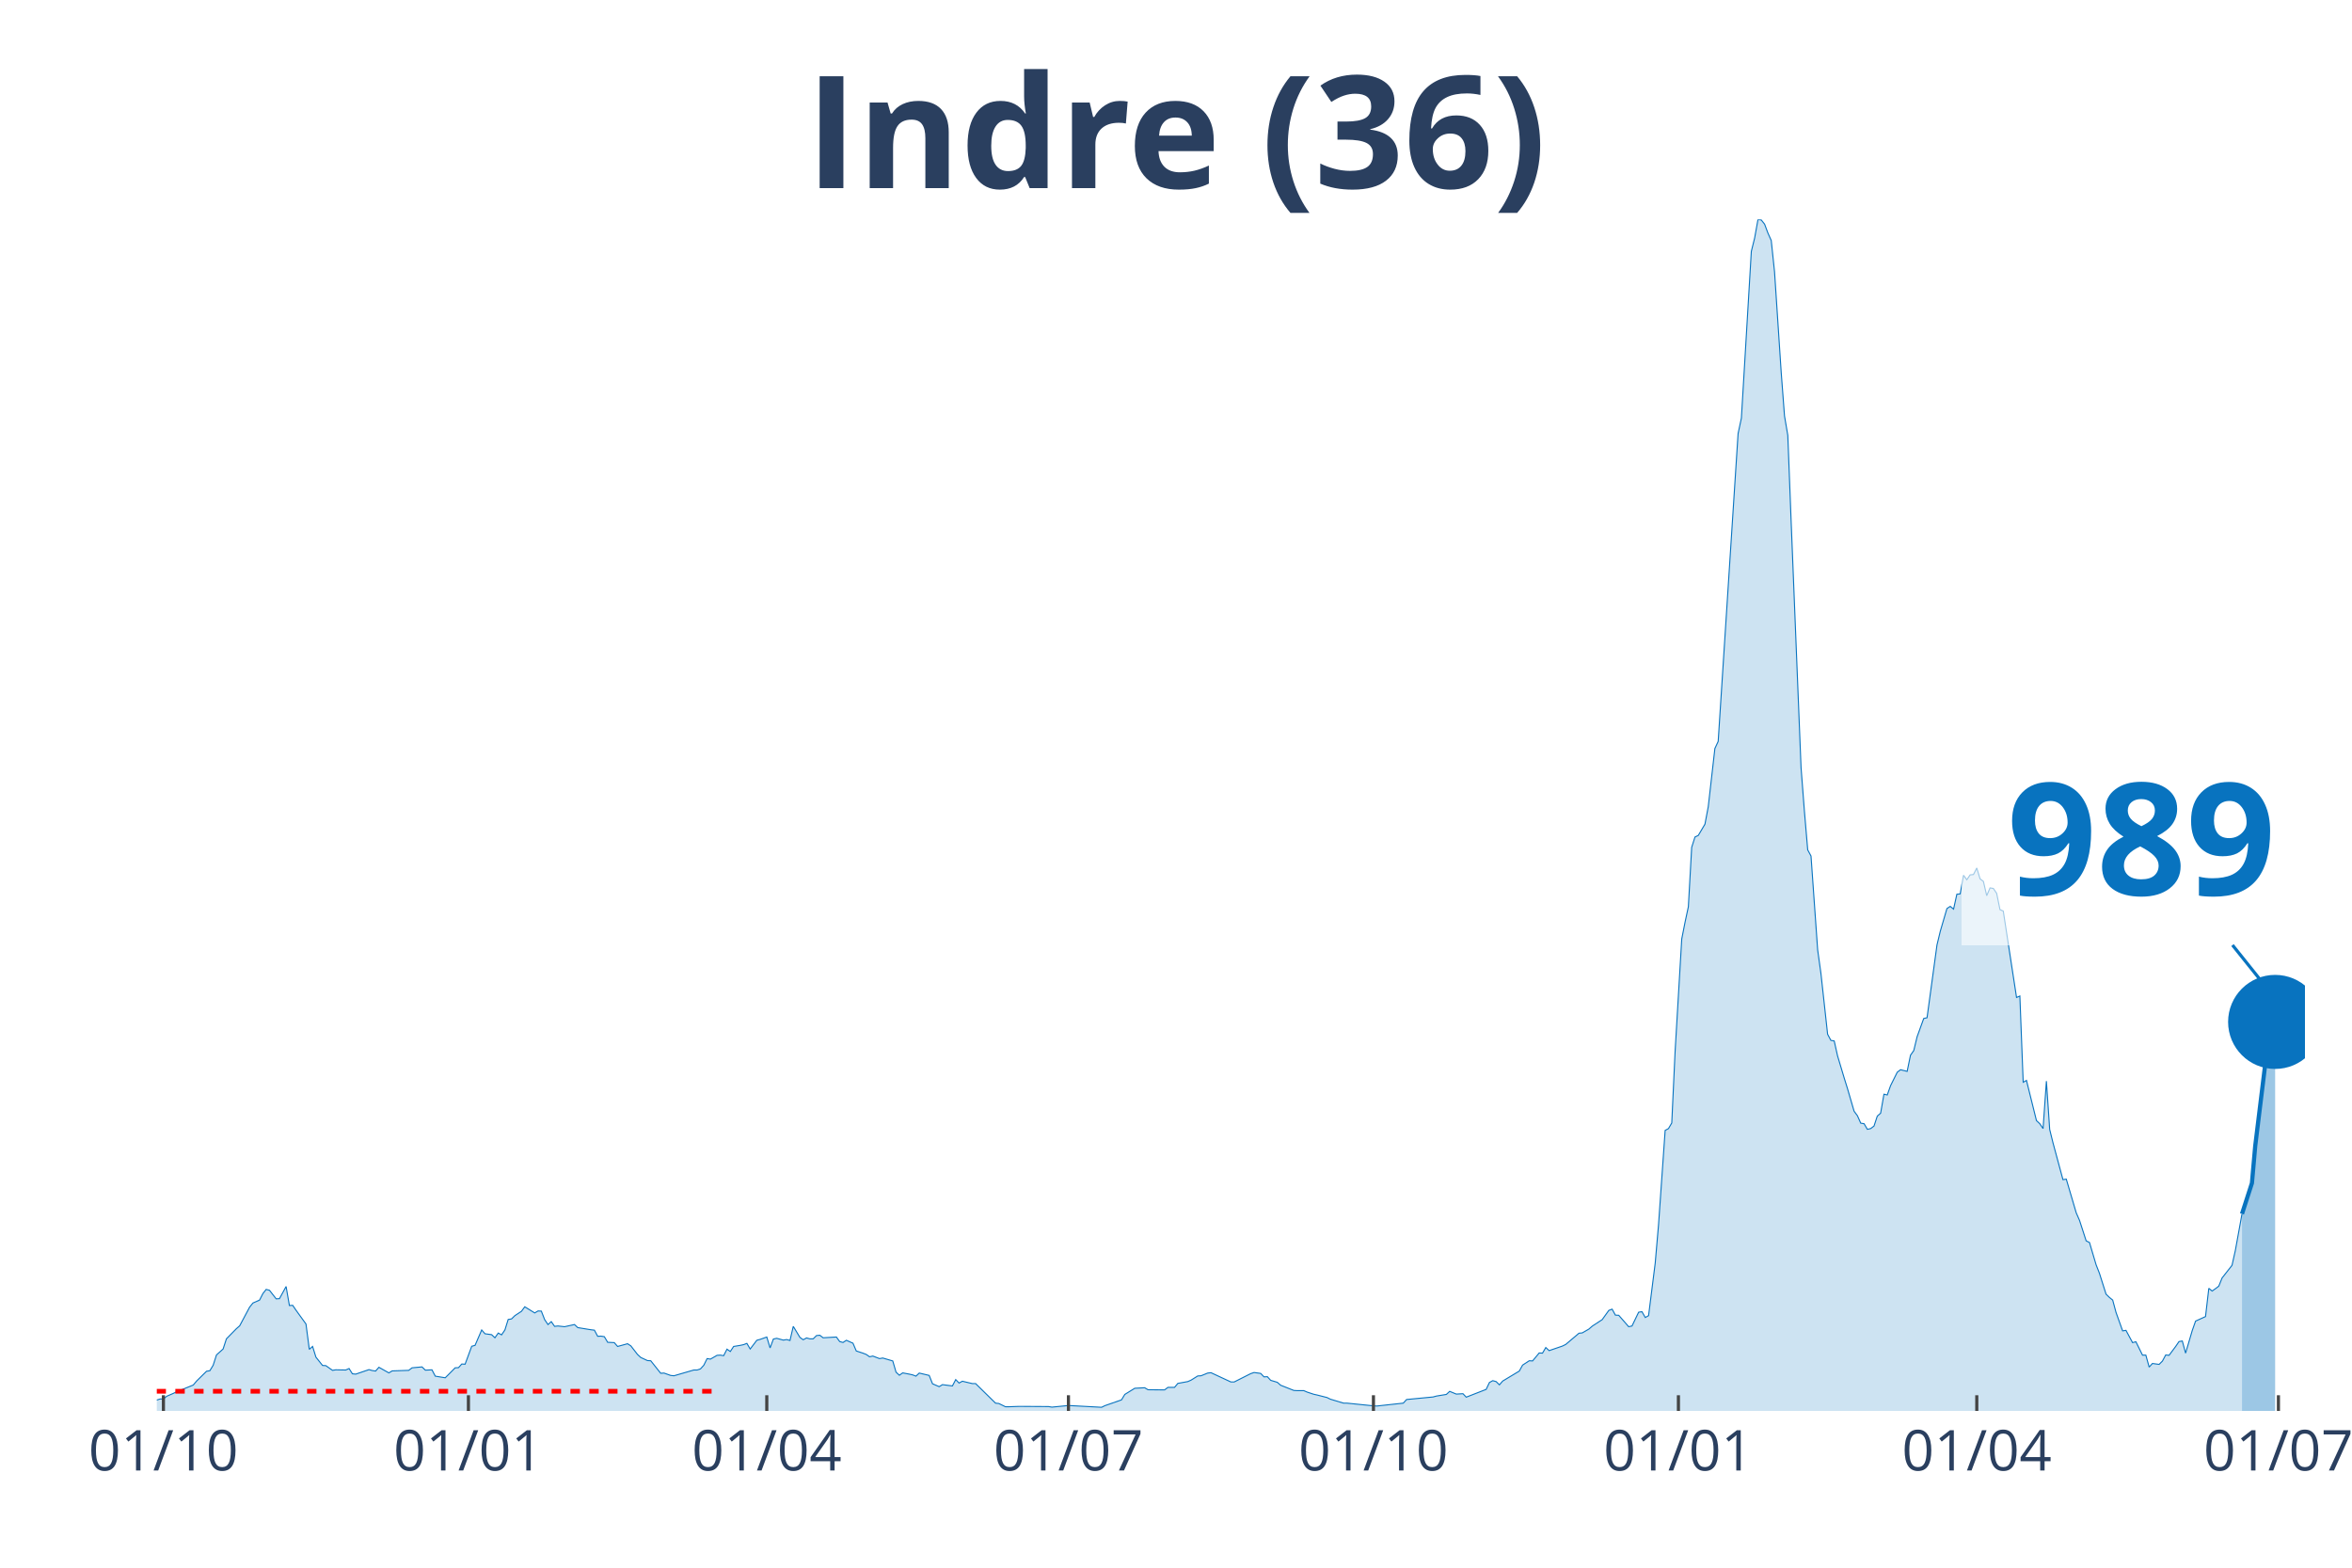
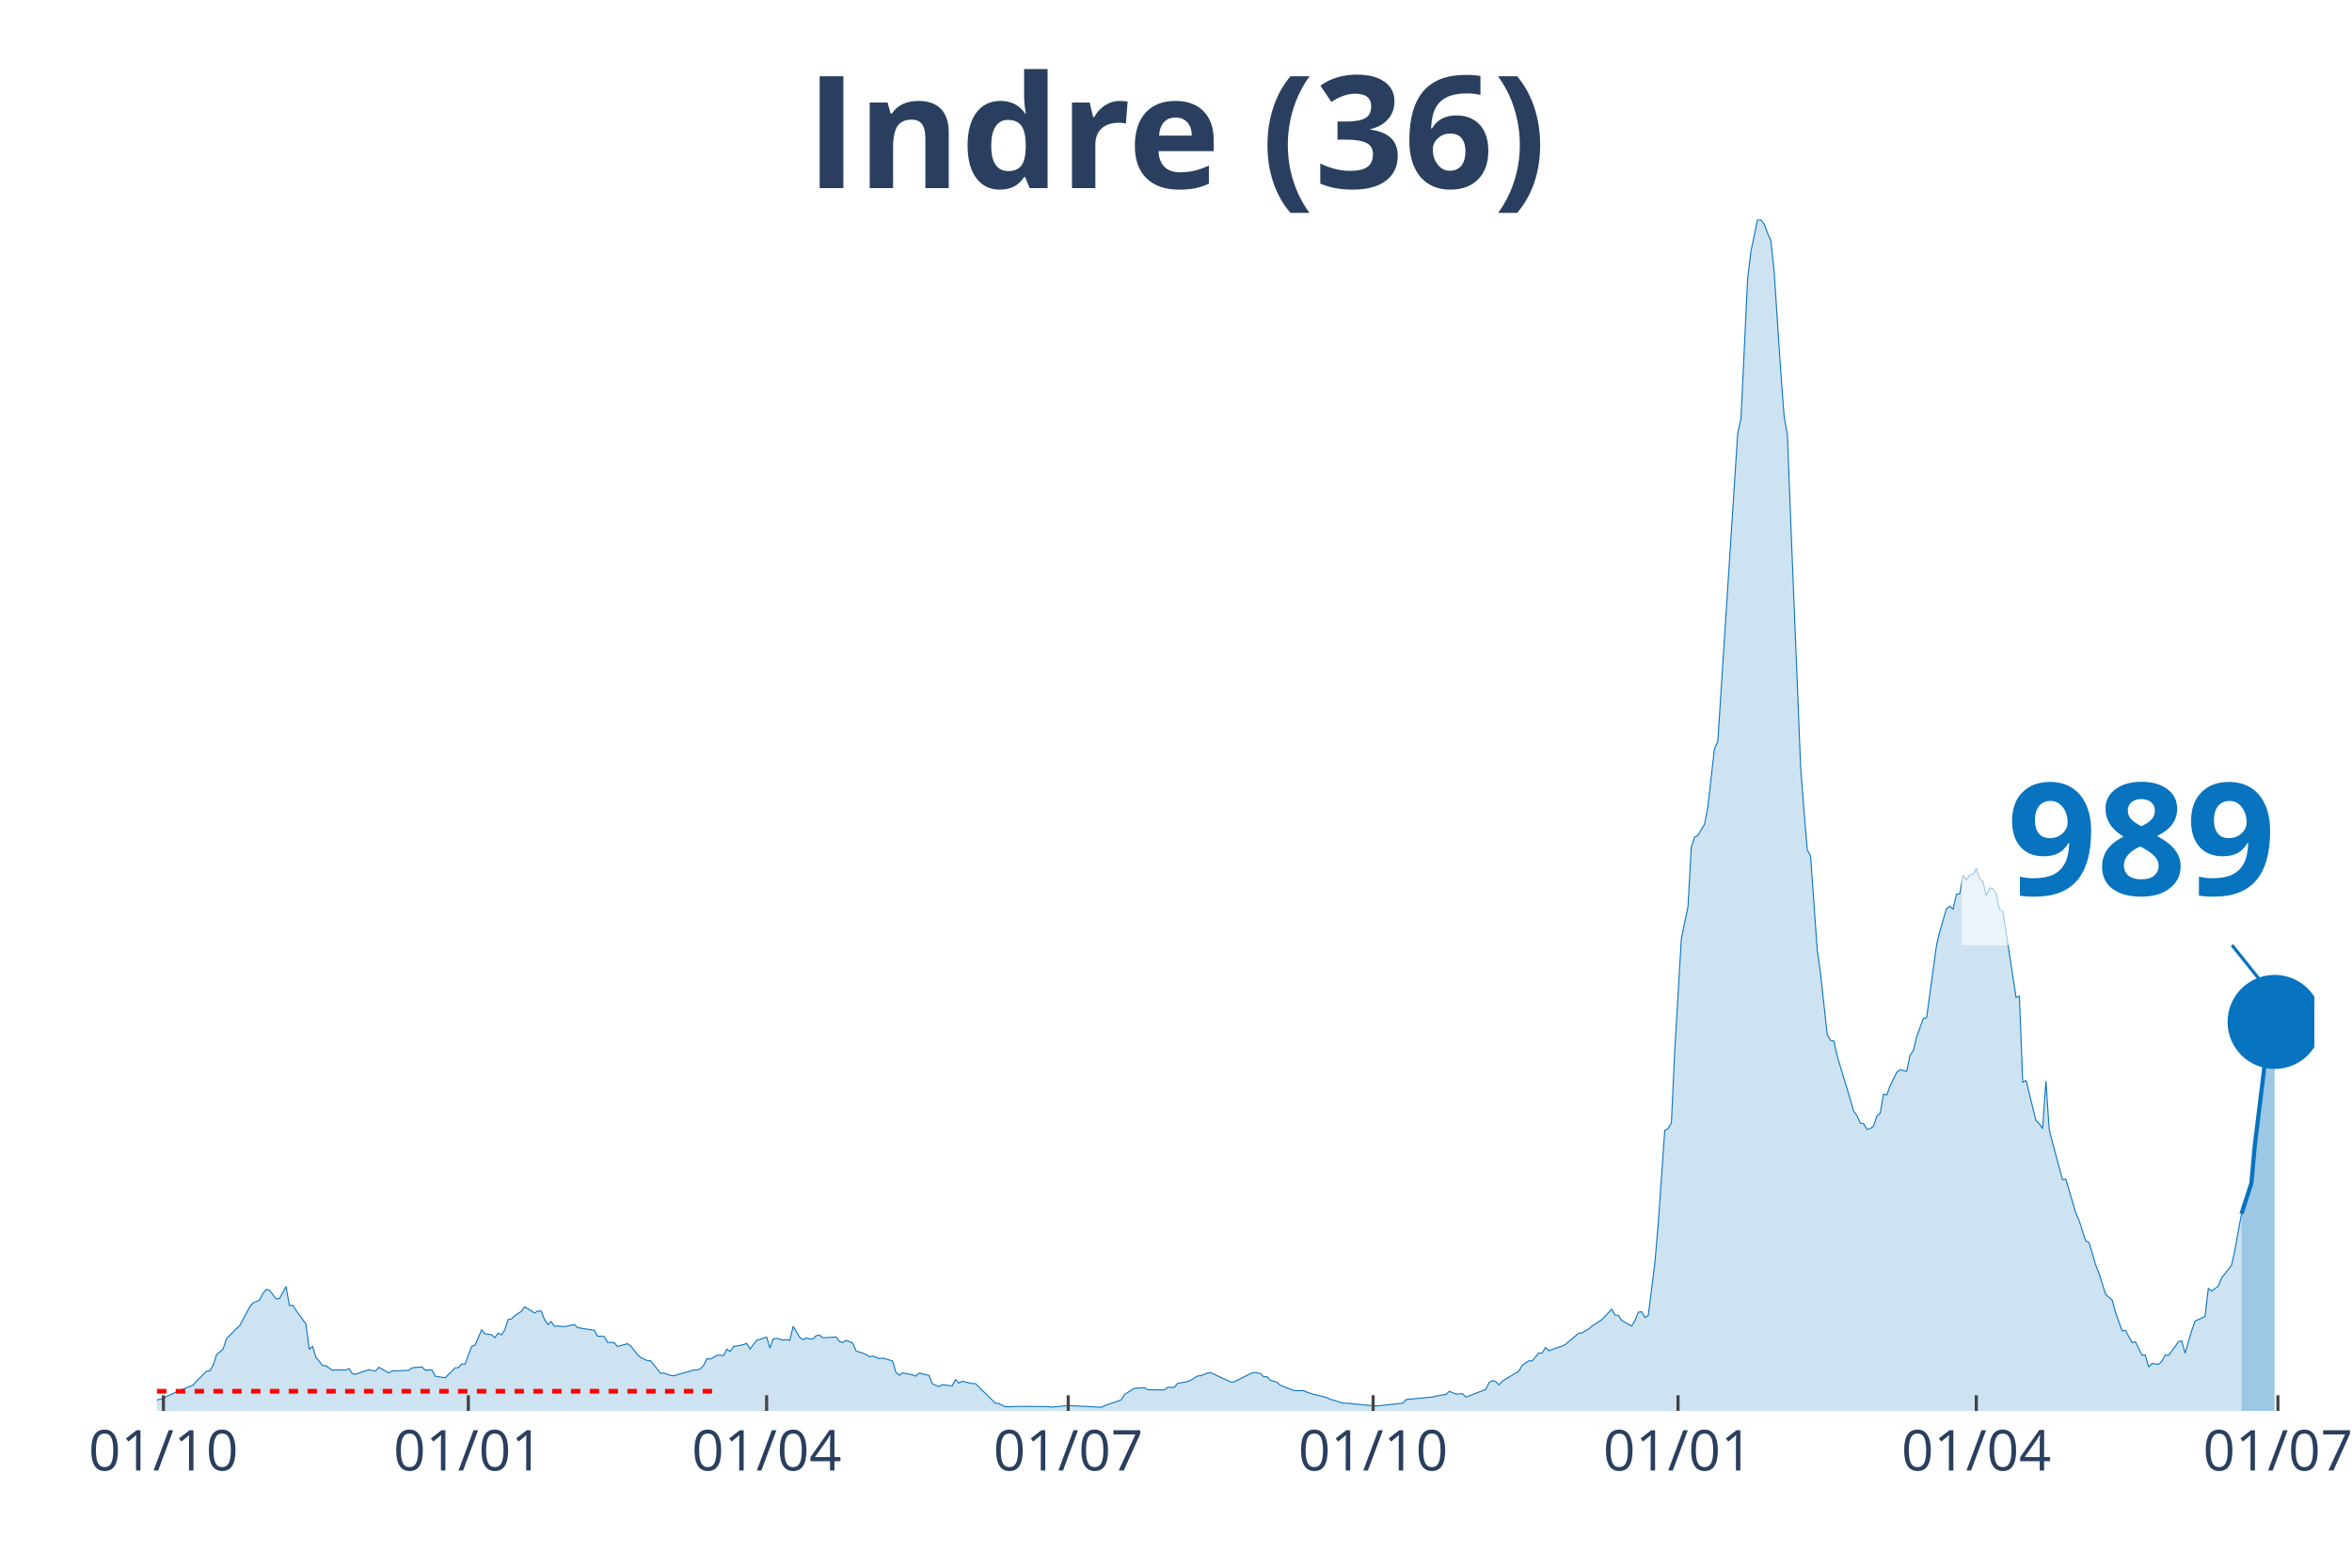
<svg xmlns="http://www.w3.org/2000/svg" class="main-svg" width="1125" height="750" style="" viewBox="0 0 750 500">
  <rect x="0" y="0" width="750" height="500" style="fill: rgb(0, 0, 0); fill-opacity: 0;" />
-   <defs id="defs-b039b7">
+   <defs id="defs-e5e032">
    <g class="clips">
-       <clipPath id="clipb039b7xyplot" class="plotclip">
-         <rect width="685" height="380" />
+       <clipPath id="clipe5e032xyplot" class="plotclip">
+         <rect width="688" height="380" />
      </clipPath>
-       <clipPath class="axesclip" id="clipb039b7x">
-         <rect x="50" y="0" width="685" height="500" />
+       <clipPath class="axesclip" id="clipe5e032x">
+         <rect x="50" y="0" width="688" height="500" />
      </clipPath>
-       <clipPath class="axesclip" id="clipb039b7y">
+       <clipPath class="axesclip" id="clipe5e032y">
        <rect x="0" y="70" width="750" height="380" />
      </clipPath>
-       <clipPath class="axesclip" id="clipb039b7xy">
-         <rect x="50" y="70" width="685" height="380" />
+       <clipPath class="axesclip" id="clipe5e032xy">
+         <rect x="50" y="70" width="688" height="380" />
      </clipPath>
    </g>
    <g class="gradients" />
  </defs>
  <g class="bglayer">
-     <rect class="bg" x="50" y="70" width="685" height="380" style="fill: rgb(0, 0, 0); fill-opacity: 0; stroke-width: 0;" />
+     <rect class="bg" x="50" y="70" width="688" height="380" style="fill: rgb(0, 0, 0); fill-opacity: 0; stroke-width: 0;" />
  </g>
  <g class="layer-below">
    <g class="imagelayer" />
    <g class="shapelayer" />
  </g>
  <g class="cartesianlayer">
    <g class="subplot xy">
      <g class="layer-subplot">
        <g class="shapelayer" />
        <g class="imagelayer" />
      </g>
      <g class="gridlayer">
        <g class="x">
          <path class="xgrid crisp" transform="translate(52.11,0)" d="M0,70v380" style="stroke: rgb(255, 255, 255); stroke-opacity: 1; stroke-width: 1px;" />
-           <path class="xgrid crisp" transform="translate(149.37,0)" d="M0,70v380" style="stroke: rgb(255, 255, 255); stroke-opacity: 1; stroke-width: 1px;" />
-           <path class="xgrid crisp" transform="translate(244.51,0)" d="M0,70v380" style="stroke: rgb(255, 255, 255); stroke-opacity: 1; stroke-width: 1px;" />
-           <path class="xgrid crisp" transform="translate(340.7,0)" d="M0,70v380" style="stroke: rgb(255, 255, 255); stroke-opacity: 1; stroke-width: 1px;" />
-           <path class="xgrid crisp" transform="translate(437.96,0)" d="M0,70v380" style="stroke: rgb(255, 255, 255); stroke-opacity: 1; stroke-width: 1px;" />
-           <path class="xgrid crisp" transform="translate(535.21,0)" d="M0,70v380" style="stroke: rgb(255, 255, 255); stroke-opacity: 1; stroke-width: 1px;" />
-           <path class="xgrid crisp" transform="translate(630.35,0)" d="M0,70v380" style="stroke: rgb(255, 255, 255); stroke-opacity: 1; stroke-width: 1px;" />
-           <path class="xgrid crisp" transform="translate(726.54,0)" d="M0,70v380" style="stroke: rgb(255, 255, 255); stroke-opacity: 1; stroke-width: 1px;" />
+           <path class="xgrid crisp" transform="translate(149.34,0)" d="M0,70v380" style="stroke: rgb(255, 255, 255); stroke-opacity: 1; stroke-width: 1px;" />
+           <path class="xgrid crisp" transform="translate(244.46,0)" d="M0,70v380" style="stroke: rgb(255, 255, 255); stroke-opacity: 1; stroke-width: 1px;" />
+           <path class="xgrid crisp" transform="translate(340.63,0)" d="M0,70v380" style="stroke: rgb(255, 255, 255); stroke-opacity: 1; stroke-width: 1px;" />
+           <path class="xgrid crisp" transform="translate(437.86,0)" d="M0,70v380" style="stroke: rgb(255, 255, 255); stroke-opacity: 1; stroke-width: 1px;" />
+           <path class="xgrid crisp" transform="translate(535.09,0)" d="M0,70v380" style="stroke: rgb(255, 255, 255); stroke-opacity: 1; stroke-width: 1px;" />
+           <path class="xgrid crisp" transform="translate(630.2,0)" d="M0,70v380" style="stroke: rgb(255, 255, 255); stroke-opacity: 1; stroke-width: 1px;" />
+           <path class="xgrid crisp" transform="translate(726.37,0)" d="M0,70v380" style="stroke: rgb(255, 255, 255); stroke-opacity: 1; stroke-width: 1px;" />
        </g>
        <g class="y" />
      </g>
      <g class="zerolinelayer" />
      <path class="xlines-below" />
      <path class="ylines-below" />
      <g class="overlines-below" />
      <g class="xaxislayer-below" />
      <g class="yaxislayer-below" />
      <g class="overaxes-below" />
-       <g class="plot" transform="translate(50, 70)" clip-path="url('#clipb039b7xyplot')">
+       <g class="plot" transform="translate(50, 70)" clip-path="url('#clipe5e032xyplot')">
        <g class="scatterlayer mlayer">
-           <g class="trace scatter trace2a1058" style="stroke-miterlimit: 2;">
+           <g class="trace scatter trace740d97" style="stroke-miterlimit: 2;">
            <g class="fills">
              <g>
-                 <path class="js-fill" d="M664.92,380L-143.77,380L-143.77,379.36L-106.77,379.77L-105.71,379.77L-41.23,378.96L-40.17,378.56L-35.94,376.71L-34.88,376.71L-22.2,377.86L-21.14,377.69L-16.91,376.3L-15.86,375.55L-13.74,375.09L-12.69,375.21L-11.63,374.69L-10.57,375.67L-3.17,376.65L-2.11,376.53L0,376.53L1.06,376.19L2.11,376.19L3.17,375.32L5.29,374.4L6.34,373.88L11.63,371.74L12.69,370.47L15.86,367.35L16.91,367.18L17.97,365.44L19.03,362.15L21.14,360.25L22.2,357.01L25.37,353.78L26.43,352.85L29.6,346.9L30.66,345.58L32.77,344.65L33.83,342.57L34.88,341.24L35.94,341.53L38.06,344.25L39.11,344.19L41.23,340.32L42.28,346.38L43.34,346.33L44.4,347.89L47.57,352.28L48.63,360.36L49.68,359.44L50.74,362.85L52.85,365.5L53.91,365.56L56.03,367.06L57.08,366.89L60.25,366.95L61.31,366.48L62.37,368.16L63.43,368.27L67.65,366.83L68.71,367.12L69.77,367.29L70.83,366.08L74,367.87L75.05,367.24L80.34,367.06L81.4,366.25L84.57,365.96L85.63,367L87.74,366.89L88.8,368.91L91.97,369.43L93.02,368.39L95.14,366.25L96.2,366.2L97.25,365.04L98.31,365.1L100.42,359.38L101.48,359.09L103.6,354.18L104.65,355.39L106.77,355.68L107.82,356.67L108.88,355.16L109.94,355.74L111,354.18L112.05,350.83L113.11,350.66L114.17,349.62L116.28,348.23L117.34,346.79L120.51,348.75L121.57,348.12L122.62,348.17L123.68,350.89L124.74,352.45L125.79,351.52L126.85,353.03L127.91,352.91L130.02,353.14L131.08,352.91L133.19,352.45L134.25,353.43L138.48,354.12L139.54,354.24L140.59,356.2L141.65,356.15L142.71,356.32L143.77,358.11L145.88,358.22L146.94,359.44L150.11,358.57L151.17,359.26L153.28,361.98L154.34,362.96L156.45,363.94L157.51,364L160.68,367.99L161.74,367.93L163.85,368.68L164.91,368.79L171.25,366.95L172.31,366.95L173.36,366.6L174.42,365.44L175.48,363.31L176.54,363.48L178.65,362.27L179.71,362.21L180.76,362.38L181.82,360.3L182.88,361.05L183.94,359.44L186.05,359.09L187.11,358.86L188.16,358.46L189.22,360.25L191.33,357.47L192.39,357.18L194.51,356.43L195.56,359.9L196.62,357.07L197.68,356.84L199.79,357.42L200.85,357.24L201.91,357.53L202.96,353.03L205.08,356.55L206.13,357.3L207.19,356.72L208.25,357.01L209.31,357.01L210.36,355.97L211.42,355.86L212.48,356.67L216.71,356.43L217.76,357.88L218.82,358.17L219.88,357.47L221.99,358.4L223.05,360.88L225.16,361.57L226.22,361.98L227.28,362.73L228.33,362.5L230.45,363.31L231.5,363.13L234.68,364.06L235.73,367.64L236.79,368.62L237.85,367.87L239.96,368.27L241.02,368.51L242.08,368.91L243.13,367.93L246.3,368.68L247.36,371.34L249.48,372.26L250.53,371.62L253.7,372.03L254.76,370.01L255.82,371.11L256.88,370.53L260.05,371.28L261.1,371.28L267.45,377.52L268.5,377.63L270.62,378.67L271.67,378.67L274.85,378.56L275.9,378.56L284.36,378.61L285.42,378.79L289.65,378.38L290.7,378.27L301.27,378.84L302.33,378.32L307.62,376.48L308.67,374.74L311.84,372.78L312.9,372.72L315.02,372.61L316.07,373.24L321.36,373.3L322.42,372.49L324.53,372.49L325.59,371.22L328.76,370.64L329.81,370.18L331.93,368.85L332.99,368.79L335.1,367.93L336.16,367.81L342.5,370.76L343.56,370.76L348.84,368.1L349.9,367.75L352.01,368.04L353.07,369.14L354.13,369.08L355.19,370.24L357.3,370.87L358.36,371.8L362.58,373.47L363.64,373.53L365.76,373.53L366.81,373.99L368.93,374.69L369.98,374.92L373.16,375.73L374.21,376.25L378.44,377.52L379.5,377.52L387.96,378.38L389.01,378.44L397.47,377.52L398.53,376.36L406.98,375.55L408.04,375.26L411.21,374.74L412.27,373.76L414.38,374.63L415.44,374.57L416.5,374.51L417.55,375.61L423.9,373.13L424.95,370.93L426.01,370.35L427.07,370.64L428.13,371.68L429.18,370.47L434.47,367.29L435.52,365.39L437.64,364L438.7,364.06L440.81,361.52L441.87,361.57L442.92,359.78L443.98,360.77L448.21,359.32L449.27,358.8L453.5,355.22L454.55,355.11L456.67,353.89L457.72,352.97L459.84,351.58L460.9,350.89L463.01,347.94L464.07,347.54L465.12,349.45L466.18,349.5L469.35,353.14L470.41,352.91L472.52,348.52L473.58,348.35L474.64,350.2L475.69,349.62L477.81,332.87L478.87,320.62L480.98,290.53L482.04,289.95L483.09,288.16L484.15,265.41L486.27,229.48L487.32,224.16L488.38,219.2L489.44,200.25L490.49,196.96L491.55,196.44L493.67,192.86L494.72,187.31L496.84,168.72L497.89,166.46L504.24,68.27L505.29,63.36L508.46,10.17L509.52,5.89L510.58,0L511.64,0.17L512.69,1.5L513.75,4.33L514.81,6.7L515.86,16.69L517.98,48.69L519.04,62.67L520.09,68.85L521.15,96.17L524.32,174.9L525.38,188.64L526.44,201.06L527.49,203.02L529.61,232.94L530.66,240.51L532.78,259.86L533.83,261.82L534.89,262L535.95,266.73L538.06,273.78L539.12,277.19L541.23,284.41L542.29,285.85L543.35,288.22L544.41,288.39L545.46,290.18L546.52,289.95L547.58,289.14L548.63,285.97L549.69,285.04L550.75,278.98L551.81,279.21L552.86,276.26L554.98,271.99L556.03,271.18L558.15,271.7L559.21,266.56L560.26,265.06L561.32,260.67L563.43,254.84L564.49,254.6L567.66,231.38L568.72,226.99L570.83,219.78L571.89,219.08L572.95,219.95L574,215.21L575.06,215.1L576.12,209.15L577.18,210.59L578.23,209.03L579.29,208.92L580.35,206.84L581.4,210.3L582.46,211.11L583.52,215.67L584.58,213.19L585.63,213.36L586.69,214.92L587.75,220.12L588.8,220.58L593.03,248.13L594.09,247.67L595.15,275.17L596.2,274.59L599.38,287.41L600.43,288.39L601.49,289.95L602.55,274.82L603.6,290.24L604.66,294.52L607.83,306.24L608.89,306.07L612.06,316.81L613.12,319.24L615.23,325.76L616.29,326.28L618.4,333.39L619.46,336.1L621.57,342.75L622.63,343.78L623.69,344.65L624.75,348.58L626.86,354.47L627.92,354.3L630.03,358.22L631.09,357.94L633.2,362.21L634.26,362.21L635.32,366.02L636.37,364.87L638.49,365.16L639.54,364.12L640.6,362.15L641.66,362.27L643.77,359.44L644.83,357.88L645.89,357.7L646.94,361.57L649.06,354.35L650.12,351.35L653.29,349.91L654.34,340.9L655.4,341.76L656.46,341.01L657.52,340.2L658.57,337.6L661.74,333.56L662.8,328.83L664.92,317.16" style="fill: rgb(8, 115, 191); fill-opacity: 0.2; stroke-width: 0;" />
+                 <path class="js-fill" d="M664.75,380L-143.73,380L-143.73,379.36L-106.74,379.77L-105.68,379.77L-41.22,378.96L-40.16,378.56L-35.93,376.71L-34.88,376.71L-22.19,377.86L-21.14,377.69L-16.91,376.3L-15.85,375.55L-13.74,375.09L-12.68,375.21L-11.63,374.69L-10.57,375.67L-3.17,376.65L-2.11,376.53L0,376.53L1.06,376.19L2.11,376.19L3.17,375.32L5.28,374.4L6.34,373.88L11.63,371.74L12.68,370.47L15.85,367.35L16.91,367.18L17.97,365.44L19.02,362.15L21.14,360.25L22.19,357.01L25.36,353.78L26.42,352.85L29.59,346.9L30.65,345.58L32.76,344.65L33.82,342.57L34.88,341.24L35.93,341.53L38.05,344.25L39.1,344.19L41.22,340.32L42.27,346.38L43.33,346.33L44.39,347.89L47.56,352.28L48.61,360.36L49.67,359.44L50.73,362.85L52.84,365.5L53.9,365.56L56.01,367.06L57.07,366.89L60.24,366.95L61.3,366.48L62.35,368.16L63.41,368.27L67.64,366.83L68.69,367.12L69.75,367.29L70.81,366.08L73.98,367.87L75.04,367.24L80.32,367.06L81.38,366.25L84.55,365.96L85.6,367L87.72,366.89L88.77,368.91L91.94,369.43L93,368.39L95.12,366.25L96.17,366.2L97.23,365.04L98.29,365.1L100.4,359.38L101.46,359.09L103.57,354.18L104.63,355.39L106.74,355.68L107.8,356.67L108.85,355.16L109.91,355.74L110.97,354.18L112.02,350.83L113.08,350.66L114.14,349.62L116.25,348.23L117.31,346.79L120.48,348.75L121.54,348.12L122.59,348.17L123.65,350.89L124.71,352.45L125.76,351.52L126.82,353.03L127.88,352.91L129.99,353.14L131.05,352.91L133.16,352.45L134.22,353.43L138.45,354.12L139.5,354.24L140.56,356.2L141.62,356.15L142.67,356.32L143.73,358.11L145.84,358.22L146.9,359.44L150.07,358.57L151.13,359.26L153.24,361.98L154.3,362.96L156.41,363.94L157.47,364L160.64,367.99L161.7,367.93L163.81,368.68L164.87,368.79L171.21,366.95L172.26,366.95L173.32,366.6L174.38,365.44L175.43,363.31L176.49,363.48L178.61,362.27L179.66,362.21L180.72,362.38L181.78,360.3L182.83,361.05L183.89,359.44L186,359.09L187.06,358.86L188.12,358.46L189.17,360.25L191.29,357.47L192.34,357.18L194.46,356.43L195.51,359.9L196.57,357.07L197.63,356.84L199.74,357.42L200.8,357.24L201.86,357.53L202.91,353.03L205.03,356.55L206.08,357.3L207.14,356.72L208.2,357.01L209.25,357.01L210.31,355.97L211.37,355.86L212.42,356.67L216.65,356.43L217.71,357.88L218.76,358.17L219.82,357.47L221.94,358.4L222.99,360.88L225.11,361.57L226.16,361.98L227.22,362.73L228.28,362.5L230.39,363.31L231.45,363.13L234.62,364.06L235.67,367.64L236.73,368.62L237.79,367.87L239.9,368.27L240.96,368.51L242.02,368.91L243.07,367.93L246.24,368.68L247.3,371.34L249.41,372.26L250.47,371.62L253.64,372.03L254.7,370.01L255.75,371.11L256.81,370.53L259.98,371.28L261.04,371.28L267.38,377.52L268.44,377.63L270.55,378.67L271.61,378.67L274.78,378.56L275.83,378.56L284.29,378.61L285.35,378.79L289.57,378.38L290.63,378.27L301.2,378.84L302.25,378.32L307.54,376.48L308.6,374.74L311.77,372.78L312.82,372.72L314.94,372.61L315.99,373.24L321.28,373.3L322.33,372.49L324.45,372.49L325.51,371.22L328.68,370.64L329.73,370.18L331.85,368.85L332.9,368.79L335.02,367.93L336.07,367.81L342.41,370.76L343.47,370.76L348.76,368.1L349.81,367.75L351.93,368.04L352.98,369.14L354.04,369.08L355.1,370.24L357.21,370.87L358.27,371.8L362.49,373.47L363.55,373.53L365.67,373.53L366.72,373.99L368.84,374.69L369.89,374.92L373.06,375.73L374.12,376.25L378.35,377.52L379.4,377.52L387.86,378.38L388.92,378.44L397.37,377.52L398.43,376.36L406.88,375.55L407.94,375.26L411.11,374.74L412.17,373.76L414.28,374.63L415.34,374.57L416.39,374.51L417.45,375.61L423.79,373.13L424.85,370.93L425.9,370.35L426.96,370.64L428.02,371.68L429.08,370.47L434.36,367.29L435.42,365.39L437.53,364L438.59,364.06L440.7,361.52L441.76,361.57L442.81,359.78L443.87,360.77L448.1,359.32L449.16,358.8L453.38,355.22L454.44,355.11L456.55,353.89L457.61,352.97L459.72,351.58L460.78,350.89L463.95,347.54L465.01,349.45L466.06,349.5L467.12,351.12L470.29,352.91L471.35,351.18L472.41,348.52L473.46,348.35L474.52,350.2L475.58,349.62L477.69,332.87L478.75,320.62L480.86,290.53L481.92,289.95L482.97,288.16L484.03,265.41L486.14,229.48L487.2,224.16L488.26,219.2L489.31,200.25L490.37,196.96L491.43,196.44L493.54,192.86L494.6,187.31L496.71,168.72L497.77,166.46L504.11,68.27L505.17,63.36L507.28,18.83L508.34,10.17L510.45,0L511.51,0.17L512.57,1.5L513.62,4.33L514.68,6.7L515.74,16.69L517.85,48.69L518.91,62.67L519.96,68.85L521.02,96.17L524.19,174.9L525.25,188.64L526.3,201.06L527.36,203.02L529.47,232.94L530.53,240.51L532.65,259.86L533.7,261.82L534.76,262L535.82,266.73L537.93,273.78L538.99,277.19L541.1,284.41L542.16,285.85L543.21,288.22L544.27,288.39L545.33,290.18L546.38,289.95L547.44,289.14L548.5,285.97L549.55,285.04L550.61,278.98L551.67,279.21L552.73,276.26L554.84,271.99L555.9,271.18L558.01,271.7L559.07,266.56L560.12,265.06L561.18,260.67L563.29,254.84L564.35,254.6L567.52,231.38L568.58,226.99L570.69,219.78L571.75,219.08L572.8,219.95L573.86,215.21L574.92,215.1L575.98,209.15L577.03,210.59L578.09,209.03L579.15,208.92L580.2,206.84L581.26,210.3L582.32,211.11L583.37,215.67L584.43,213.19L585.49,213.36L586.54,214.92L587.6,220.12L588.66,220.58L592.88,248.13L593.94,247.67L595,275.17L596.06,274.59L599.23,287.41L600.28,288.39L601.34,289.95L602.4,274.82L603.45,290.24L604.51,294.52L607.68,306.24L608.74,306.07L611.91,316.81L612.96,319.24L615.08,325.76L616.14,326.28L618.25,333.39L619.31,336.1L621.42,342.75L622.48,343.78L623.53,344.65L624.59,348.58L626.7,354.47L627.76,354.3L629.87,358.22L630.93,357.94L633.04,362.21L634.1,362.21L635.16,366.02L636.22,364.87L638.33,365.16L639.39,364.12L640.44,362.15L641.5,362.27L643.61,359.44L644.67,357.88L645.73,357.7L646.78,361.57L648.9,354.35L649.95,351.35L653.12,349.91L654.18,340.9L655.24,341.76L656.29,341.01L657.35,340.2L658.41,337.6L661.58,333.56L662.64,328.83L664.75,317.16" style="fill: rgb(8, 115, 191); fill-opacity: 0.2; stroke-width: 0;" />
              </g>
            </g>
            <g class="errorbars" />
            <g class="lines">
-               <path class="js-line" d="M-143.77,379.36L-106.77,379.77L-105.71,379.77L-41.23,378.96L-40.17,378.56L-35.94,376.71L-34.88,376.71L-22.2,377.86L-21.14,377.69L-16.91,376.3L-15.86,375.55L-13.74,375.09L-12.69,375.21L-11.63,374.69L-10.57,375.67L-3.17,376.65L-2.11,376.53L0,376.53L1.06,376.19L2.11,376.19L3.17,375.32L5.29,374.4L6.34,373.88L11.63,371.74L12.69,370.47L15.86,367.35L16.91,367.18L17.97,365.44L19.03,362.15L21.14,360.25L22.2,357.01L25.37,353.78L26.43,352.85L29.6,346.9L30.66,345.58L32.77,344.65L33.83,342.57L34.88,341.24L35.94,341.53L38.06,344.25L39.11,344.19L41.23,340.32L42.28,346.38L43.34,346.33L44.4,347.89L47.57,352.28L48.63,360.36L49.68,359.44L50.74,362.85L52.85,365.5L53.91,365.56L56.03,367.06L57.08,366.89L60.25,366.95L61.31,366.48L62.37,368.16L63.43,368.27L67.65,366.83L68.71,367.12L69.77,367.29L70.83,366.08L74,367.87L75.05,367.24L80.34,367.06L81.4,366.25L84.57,365.96L85.63,367L87.74,366.89L88.8,368.91L91.97,369.43L93.02,368.39L95.14,366.25L96.2,366.2L97.25,365.04L98.31,365.1L100.42,359.38L101.48,359.09L103.6,354.18L104.65,355.39L106.77,355.68L107.82,356.67L108.88,355.16L109.94,355.74L111,354.18L112.05,350.83L113.11,350.66L114.17,349.62L116.28,348.23L117.34,346.79L120.51,348.75L121.57,348.12L122.62,348.17L123.68,350.89L124.74,352.45L125.79,351.52L126.85,353.03L127.91,352.91L130.02,353.14L131.08,352.91L133.19,352.45L134.25,353.43L138.48,354.12L139.54,354.24L140.59,356.2L141.65,356.15L142.71,356.32L143.77,358.11L145.88,358.22L146.94,359.44L150.11,358.57L151.17,359.26L153.28,361.98L154.34,362.96L156.45,363.94L157.51,364L160.68,367.99L161.74,367.93L163.85,368.68L164.91,368.79L171.25,366.95L172.31,366.95L173.36,366.6L174.42,365.44L175.48,363.31L176.54,363.48L178.65,362.27L179.71,362.21L180.76,362.38L181.82,360.3L182.88,361.05L183.94,359.44L186.05,359.09L187.11,358.86L188.16,358.46L189.22,360.25L191.33,357.47L192.39,357.18L194.51,356.43L195.56,359.9L196.62,357.07L197.68,356.84L199.79,357.42L200.85,357.24L201.91,357.53L202.96,353.03L205.08,356.55L206.13,357.3L207.19,356.72L208.25,357.01L209.31,357.01L210.36,355.97L211.42,355.86L212.48,356.67L216.71,356.43L217.76,357.88L218.82,358.17L219.88,357.47L221.99,358.4L223.05,360.88L225.16,361.57L226.22,361.98L227.28,362.73L228.33,362.5L230.45,363.31L231.5,363.13L234.68,364.06L235.73,367.64L236.79,368.62L237.85,367.87L239.96,368.27L241.02,368.51L242.08,368.91L243.13,367.93L246.3,368.68L247.36,371.34L249.48,372.26L250.53,371.62L253.7,372.03L254.76,370.01L255.82,371.11L256.88,370.53L260.05,371.28L261.1,371.28L267.45,377.52L268.5,377.63L270.62,378.67L271.67,378.67L274.85,378.56L275.9,378.56L284.36,378.61L285.42,378.79L289.65,378.38L290.7,378.27L301.27,378.84L302.33,378.32L307.62,376.48L308.67,374.74L311.84,372.78L312.9,372.72L315.02,372.61L316.07,373.24L321.36,373.3L322.42,372.49L324.53,372.49L325.59,371.22L328.76,370.64L329.81,370.18L331.93,368.85L332.99,368.79L335.1,367.93L336.16,367.81L342.5,370.76L343.56,370.76L348.84,368.1L349.9,367.75L352.01,368.04L353.07,369.14L354.13,369.08L355.19,370.24L357.3,370.87L358.36,371.8L362.58,373.47L363.64,373.53L365.76,373.53L366.81,373.99L368.93,374.69L369.98,374.92L373.16,375.73L374.21,376.25L378.44,377.52L379.5,377.52L387.96,378.38L389.01,378.44L397.47,377.52L398.53,376.36L406.98,375.55L408.04,375.26L411.21,374.74L412.27,373.76L414.38,374.63L415.44,374.57L416.5,374.51L417.55,375.61L423.9,373.13L424.95,370.93L426.01,370.35L427.07,370.64L428.13,371.68L429.18,370.47L434.47,367.29L435.52,365.39L437.64,364L438.7,364.06L440.81,361.52L441.87,361.57L442.92,359.78L443.98,360.77L448.21,359.32L449.27,358.8L453.5,355.22L454.55,355.11L456.67,353.89L457.72,352.97L459.84,351.58L460.9,350.89L463.01,347.94L464.07,347.54L465.12,349.45L466.18,349.5L469.35,353.14L470.41,352.91L472.52,348.52L473.58,348.35L474.64,350.2L475.69,349.62L477.81,332.87L478.87,320.62L480.98,290.53L482.04,289.95L483.09,288.16L484.15,265.41L486.27,229.48L487.32,224.16L488.38,219.2L489.44,200.25L490.49,196.96L491.55,196.44L493.67,192.86L494.72,187.31L496.84,168.72L497.89,166.46L504.24,68.27L505.29,63.36L508.46,10.17L509.52,5.89L510.58,0L511.64,0.17L512.69,1.5L513.75,4.33L514.81,6.7L515.86,16.69L517.98,48.69L519.04,62.67L520.09,68.85L521.15,96.17L524.32,174.9L525.38,188.64L526.44,201.06L527.49,203.02L529.61,232.94L530.66,240.51L532.78,259.86L533.83,261.82L534.89,262L535.95,266.73L538.06,273.78L539.12,277.19L541.23,284.41L542.29,285.85L543.35,288.22L544.41,288.39L545.46,290.18L546.52,289.95L547.58,289.14L548.63,285.97L549.69,285.04L550.75,278.98L551.81,279.21L552.86,276.26L554.98,271.99L556.03,271.18L558.15,271.7L559.21,266.56L560.26,265.06L561.32,260.67L563.43,254.84L564.49,254.6L567.66,231.38L568.72,226.99L570.83,219.78L571.89,219.08L572.95,219.95L574,215.21L575.06,215.1L576.12,209.15L577.18,210.59L578.23,209.03L579.29,208.92L580.35,206.84L581.4,210.3L582.46,211.11L583.52,215.67L584.58,213.19L585.63,213.36L586.69,214.92L587.75,220.12L588.8,220.58L593.03,248.13L594.09,247.67L595.15,275.17L596.2,274.59L599.38,287.41L600.43,288.39L601.49,289.95L602.55,274.82L603.6,290.24L604.66,294.52L607.83,306.24L608.89,306.07L612.06,316.81L613.12,319.24L615.23,325.76L616.29,326.28L618.4,333.39L619.46,336.1L621.57,342.75L622.63,343.78L623.69,344.65L624.75,348.58L626.86,354.47L627.92,354.3L630.03,358.22L631.09,357.94L633.2,362.21L634.26,362.21L635.32,366.02L636.37,364.87L638.49,365.16L639.54,364.12L640.6,362.15L641.66,362.27L643.77,359.44L644.83,357.88L645.89,357.7L646.94,361.57L649.06,354.35L650.12,351.35L653.29,349.91L654.34,340.9L655.4,341.76L656.46,341.01L657.52,340.2L658.57,337.6L661.74,333.56L662.8,328.83L664.92,317.16" style="vector-effect: non-scaling-stroke; fill: none; stroke: rgb(8, 115, 191); stroke-opacity: 1; stroke-width: 0.5px; opacity: 1;" />
+               <path class="js-line" d="M-143.73,379.36L-106.74,379.77L-105.68,379.77L-41.22,378.96L-40.16,378.56L-35.93,376.71L-34.88,376.71L-22.19,377.86L-21.14,377.69L-16.91,376.3L-15.85,375.55L-13.74,375.09L-12.68,375.21L-11.63,374.69L-10.57,375.67L-3.17,376.65L-2.11,376.53L0,376.53L1.06,376.19L2.11,376.19L3.17,375.32L5.28,374.4L6.34,373.88L11.63,371.74L12.68,370.47L15.85,367.35L16.91,367.18L17.97,365.44L19.02,362.15L21.14,360.25L22.19,357.01L25.36,353.78L26.42,352.85L29.59,346.9L30.65,345.58L32.76,344.65L33.82,342.57L34.88,341.24L35.93,341.53L38.05,344.25L39.1,344.19L41.22,340.32L42.27,346.38L43.33,346.33L44.39,347.89L47.56,352.28L48.61,360.36L49.67,359.44L50.73,362.85L52.84,365.5L53.9,365.56L56.01,367.06L57.07,366.89L60.24,366.95L61.3,366.48L62.35,368.16L63.41,368.27L67.64,366.83L68.69,367.12L69.75,367.29L70.81,366.08L73.98,367.87L75.04,367.24L80.32,367.06L81.38,366.25L84.55,365.96L85.6,367L87.72,366.89L88.77,368.91L91.94,369.43L93,368.39L95.12,366.25L96.17,366.2L97.23,365.04L98.29,365.1L100.4,359.38L101.46,359.09L103.57,354.18L104.63,355.39L106.74,355.68L107.8,356.67L108.85,355.16L109.91,355.74L110.97,354.18L112.02,350.83L113.08,350.66L114.14,349.62L116.25,348.23L117.31,346.79L120.48,348.75L121.54,348.12L122.59,348.17L123.65,350.89L124.71,352.45L125.76,351.52L126.82,353.03L127.88,352.91L129.99,353.14L131.05,352.91L133.16,352.45L134.22,353.43L138.45,354.12L139.5,354.24L140.56,356.2L141.62,356.15L142.67,356.32L143.73,358.11L145.84,358.22L146.9,359.44L150.07,358.57L151.13,359.26L153.24,361.98L154.3,362.96L156.41,363.94L157.47,364L160.64,367.99L161.7,367.93L163.81,368.68L164.87,368.79L171.21,366.95L172.26,366.95L173.32,366.6L174.38,365.44L175.43,363.31L176.49,363.48L178.61,362.27L179.66,362.21L180.72,362.38L181.78,360.3L182.83,361.05L183.89,359.44L186,359.09L187.06,358.86L188.12,358.46L189.17,360.25L191.29,357.47L192.34,357.18L194.46,356.43L195.51,359.9L196.57,357.07L197.63,356.84L199.74,357.42L200.8,357.24L201.86,357.53L202.91,353.03L205.03,356.55L206.08,357.3L207.14,356.72L208.2,357.01L209.25,357.01L210.31,355.97L211.37,355.86L212.42,356.67L216.65,356.43L217.71,357.88L218.76,358.17L219.82,357.47L221.94,358.4L222.99,360.88L225.11,361.57L226.16,361.98L227.22,362.73L228.28,362.5L230.39,363.31L231.45,363.13L234.62,364.06L235.67,367.64L236.73,368.62L237.79,367.87L239.9,368.27L240.96,368.51L242.02,368.91L243.07,367.93L246.24,368.68L247.3,371.34L249.41,372.26L250.47,371.62L253.64,372.03L254.7,370.01L255.75,371.11L256.81,370.53L259.98,371.28L261.04,371.28L267.38,377.52L268.44,377.63L270.55,378.67L271.61,378.67L274.78,378.56L275.83,378.56L284.29,378.61L285.35,378.79L289.57,378.38L290.63,378.27L301.2,378.84L302.25,378.32L307.54,376.48L308.6,374.74L311.77,372.78L312.82,372.72L314.94,372.61L315.99,373.24L321.28,373.3L322.33,372.49L324.45,372.49L325.51,371.22L328.68,370.64L329.73,370.18L331.85,368.85L332.9,368.79L335.02,367.93L336.07,367.81L342.41,370.76L343.47,370.76L348.76,368.1L349.81,367.75L351.93,368.04L352.98,369.14L354.04,369.08L355.1,370.24L357.21,370.87L358.27,371.8L362.49,373.47L363.55,373.53L365.67,373.53L366.72,373.99L368.84,374.69L369.89,374.92L373.06,375.73L374.12,376.25L378.35,377.52L379.4,377.52L387.86,378.38L388.92,378.44L397.37,377.52L398.43,376.36L406.88,375.55L407.94,375.26L411.11,374.74L412.17,373.76L414.28,374.63L415.34,374.57L416.39,374.51L417.45,375.61L423.79,373.13L424.85,370.93L425.9,370.35L426.96,370.64L428.02,371.68L429.08,370.47L434.36,367.29L435.42,365.39L437.53,364L438.59,364.06L440.7,361.52L441.76,361.57L442.81,359.78L443.87,360.77L448.1,359.32L449.16,358.8L453.38,355.22L454.44,355.11L456.55,353.89L457.61,352.97L459.72,351.58L460.78,350.89L463.95,347.54L465.01,349.45L466.06,349.5L467.12,351.12L470.29,352.91L471.35,351.18L472.41,348.52L473.46,348.35L474.52,350.2L475.58,349.62L477.69,332.87L478.75,320.62L480.86,290.53L481.92,289.95L482.97,288.16L484.03,265.41L486.14,229.48L487.2,224.16L488.26,219.2L489.31,200.25L490.37,196.96L491.43,196.44L493.54,192.86L494.6,187.31L496.71,168.72L497.77,166.46L504.11,68.27L505.17,63.36L507.28,18.83L508.34,10.17L510.45,0L511.51,0.17L512.57,1.5L513.62,4.33L514.68,6.7L515.74,16.69L517.85,48.69L518.91,62.67L519.96,68.85L521.02,96.17L524.19,174.9L525.25,188.64L526.3,201.06L527.36,203.02L529.47,232.94L530.53,240.51L532.65,259.86L533.7,261.82L534.76,262L535.82,266.73L537.93,273.78L538.99,277.19L541.1,284.41L542.16,285.85L543.21,288.22L544.27,288.39L545.33,290.18L546.38,289.95L547.44,289.14L548.5,285.97L549.55,285.04L550.61,278.98L551.67,279.21L552.73,276.26L554.84,271.99L555.9,271.18L558.01,271.7L559.07,266.56L560.12,265.06L561.18,260.67L563.29,254.84L564.35,254.6L567.52,231.38L568.58,226.99L570.69,219.78L571.75,219.08L572.8,219.95L573.86,215.21L574.92,215.1L575.98,209.15L577.03,210.59L578.09,209.03L579.15,208.92L580.2,206.84L581.26,210.3L582.32,211.11L583.37,215.67L584.43,213.19L585.49,213.36L586.54,214.92L587.6,220.12L588.66,220.58L592.88,248.13L593.94,247.67L595,275.17L596.06,274.59L599.23,287.41L600.28,288.39L601.34,289.95L602.4,274.82L603.45,290.24L604.51,294.52L607.68,306.24L608.74,306.07L611.91,316.81L612.96,319.24L615.08,325.76L616.14,326.28L618.25,333.39L619.31,336.1L621.42,342.75L622.48,343.78L623.53,344.65L624.59,348.58L626.7,354.47L627.76,354.3L629.87,358.22L630.93,357.94L633.04,362.21L634.1,362.21L635.16,366.02L636.22,364.87L638.33,365.16L639.39,364.12L640.44,362.15L641.5,362.27L643.61,359.44L644.67,357.88L645.73,357.7L646.78,361.57L648.9,354.35L649.95,351.35L653.12,349.91L654.18,340.9L655.24,341.76L656.29,341.01L657.35,340.2L658.41,337.6L661.58,333.56L662.64,328.83L664.75,317.16" style="vector-effect: non-scaling-stroke; fill: none; stroke: rgb(8, 115, 191); stroke-opacity: 1; stroke-width: 0.5px; opacity: 1;" />
            </g>
            <g class="points" />
            <g class="text" />
          </g>
-           <g class="trace scatter trace72946c" style="stroke-miterlimit: 2;">
+           <g class="trace scatter trace870262" style="stroke-miterlimit: 2;">
            <g class="fills">
              <g>
-                 <path class="js-fill" d="M675.49,380L664.92,380L664.92,317.16L668.09,307.34L669.14,295.5L673.37,260.96L674.43,257.15L675.49,255.93" style="fill: rgb(8, 115, 191); fill-opacity: 0.4; stroke-width: 0;" />
+                 <path class="js-fill" d="M675.32,380L664.75,380L664.75,317.16L667.92,307.34L668.98,295.5L673.2,260.96L674.26,257.15L675.32,255.93" style="fill: rgb(8, 115, 191); fill-opacity: 0.4; stroke-width: 0;" />
              </g>
            </g>
            <g class="errorbars" />
            <g class="lines">
-               <path class="js-line" d="M664.92,317.16L668.09,307.34L669.14,295.5L673.37,260.96L674.43,257.15L675.49,255.93" style="vector-effect: non-scaling-stroke; fill: none; stroke: rgb(8, 115, 191); stroke-opacity: 1; stroke-width: 2px; opacity: 1;" />
+               <path class="js-line" d="M664.75,317.16L667.92,307.34L668.98,295.5L673.2,260.96L674.26,257.15L675.32,255.93" style="vector-effect: non-scaling-stroke; fill: none; stroke: rgb(8, 115, 191); stroke-opacity: 1; stroke-width: 2px; opacity: 1;" />
            </g>
            <g class="points" />
            <g class="text" />
          </g>
-           <g class="trace scatter trace05ec31" style="stroke-miterlimit: 2; opacity: 1;">
+           <g class="trace scatter tracef4b038" style="stroke-miterlimit: 2; opacity: 1;">
            <g class="fills" />
            <g class="errorbars" />
            <g class="lines" />
            <g class="points">
-               <path class="point" transform="translate(675.49,255.93)" d="M15,0A15,15 0 1,1 0,-15A15,15 0 0,1 15,0Z" style="opacity: 1; stroke-width: 0px; fill: rgb(8, 115, 191); fill-opacity: 1;" />
+               <path class="point" transform="translate(675.32,255.93)" d="M15,0A15,15 0 1,1 0,-15A15,15 0 0,1 15,0Z" style="opacity: 1; stroke-width: 0px; fill: rgb(8, 115, 191); fill-opacity: 1;" />
            </g>
            <g class="text" />
          </g>
        </g>
      </g>
      <g class="overplot" />
      <path class="xlines-above crisp" style="fill: none; stroke-width: 1px; stroke: rgb(0, 0, 0); stroke-opacity: 0;" d="" />
      <path class="ylines-above crisp" style="fill: none;" d="M0,0" />
      <g class="overlines-above" />
      <g class="xaxislayer-above">
        <path class="xtick ticks crisp" d="M0,450v-5" transform="translate(52.11,0)" style="stroke: rgb(68, 68, 68); stroke-opacity: 1; stroke-width: 1px;" />
-         <path class="xtick ticks crisp" d="M0,450v-5" transform="translate(149.37,0)" style="stroke: rgb(68, 68, 68); stroke-opacity: 1; stroke-width: 1px;" />
-         <path class="xtick ticks crisp" d="M0,450v-5" transform="translate(244.51,0)" style="stroke: rgb(68, 68, 68); stroke-opacity: 1; stroke-width: 1px;" />
-         <path class="xtick ticks crisp" d="M0,450v-5" transform="translate(340.7,0)" style="stroke: rgb(68, 68, 68); stroke-opacity: 1; stroke-width: 1px;" />
-         <path class="xtick ticks crisp" d="M0,450v-5" transform="translate(437.96,0)" style="stroke: rgb(68, 68, 68); stroke-opacity: 1; stroke-width: 1px;" />
-         <path class="xtick ticks crisp" d="M0,450v-5" transform="translate(535.21,0)" style="stroke: rgb(68, 68, 68); stroke-opacity: 1; stroke-width: 1px;" />
-         <path class="xtick ticks crisp" d="M0,450v-5" transform="translate(630.35,0)" style="stroke: rgb(68, 68, 68); stroke-opacity: 1; stroke-width: 1px;" />
-         <path class="xtick ticks crisp" d="M0,450v-5" transform="translate(726.54,0)" style="stroke: rgb(68, 68, 68); stroke-opacity: 1; stroke-width: 1px;" />
+         <path class="xtick ticks crisp" d="M0,450v-5" transform="translate(149.34,0)" style="stroke: rgb(68, 68, 68); stroke-opacity: 1; stroke-width: 1px;" />
+         <path class="xtick ticks crisp" d="M0,450v-5" transform="translate(244.46,0)" style="stroke: rgb(68, 68, 68); stroke-opacity: 1; stroke-width: 1px;" />
+         <path class="xtick ticks crisp" d="M0,450v-5" transform="translate(340.63,0)" style="stroke: rgb(68, 68, 68); stroke-opacity: 1; stroke-width: 1px;" />
+         <path class="xtick ticks crisp" d="M0,450v-5" transform="translate(437.86,0)" style="stroke: rgb(68, 68, 68); stroke-opacity: 1; stroke-width: 1px;" />
+         <path class="xtick ticks crisp" d="M0,450v-5" transform="translate(535.09,0)" style="stroke: rgb(68, 68, 68); stroke-opacity: 1; stroke-width: 1px;" />
+         <path class="xtick ticks crisp" d="M0,450v-5" transform="translate(630.2,0)" style="stroke: rgb(68, 68, 68); stroke-opacity: 1; stroke-width: 1px;" />
+         <path class="xtick ticks crisp" d="M0,450v-5" transform="translate(726.37,0)" style="stroke: rgb(68, 68, 68); stroke-opacity: 1; stroke-width: 1px;" />
        <g class="xtick">
          <text text-anchor="middle" x="0" y="469" transform="translate(52.11,0)" style="font-family: 'Open Sans', verdana, arial, sans-serif; font-size: 18px; fill: rgb(42, 63, 95); fill-opacity: 1; white-space: pre;">01/10</text>
        </g>
        <g class="xtick">
-           <text text-anchor="middle" x="0" y="469" transform="translate(149.37,0)" style="font-family: 'Open Sans', verdana, arial, sans-serif; font-size: 18px; fill: rgb(42, 63, 95); fill-opacity: 1; white-space: pre;">01/01</text>
+           <text text-anchor="middle" x="0" y="469" transform="translate(149.34,0)" style="font-family: 'Open Sans', verdana, arial, sans-serif; font-size: 18px; fill: rgb(42, 63, 95); fill-opacity: 1; white-space: pre;">01/01</text>
        </g>
        <g class="xtick">
-           <text text-anchor="middle" x="0" y="469" transform="translate(244.51,0)" style="font-family: 'Open Sans', verdana, arial, sans-serif; font-size: 18px; fill: rgb(42, 63, 95); fill-opacity: 1; white-space: pre;">01/04</text>
+           <text text-anchor="middle" x="0" y="469" transform="translate(244.46,0)" style="font-family: 'Open Sans', verdana, arial, sans-serif; font-size: 18px; fill: rgb(42, 63, 95); fill-opacity: 1; white-space: pre;">01/04</text>
        </g>
        <g class="xtick">
-           <text text-anchor="middle" x="0" y="469" transform="translate(340.7,0)" style="font-family: 'Open Sans', verdana, arial, sans-serif; font-size: 18px; fill: rgb(42, 63, 95); fill-opacity: 1; white-space: pre;">01/07</text>
+           <text text-anchor="middle" x="0" y="469" transform="translate(340.63,0)" style="font-family: 'Open Sans', verdana, arial, sans-serif; font-size: 18px; fill: rgb(42, 63, 95); fill-opacity: 1; white-space: pre;">01/07</text>
        </g>
        <g class="xtick">
-           <text text-anchor="middle" x="0" y="469" transform="translate(437.96,0)" style="font-family: 'Open Sans', verdana, arial, sans-serif; font-size: 18px; fill: rgb(42, 63, 95); fill-opacity: 1; white-space: pre;">01/10</text>
+           <text text-anchor="middle" x="0" y="469" transform="translate(437.86,0)" style="font-family: 'Open Sans', verdana, arial, sans-serif; font-size: 18px; fill: rgb(42, 63, 95); fill-opacity: 1; white-space: pre;">01/10</text>
        </g>
        <g class="xtick">
-           <text text-anchor="middle" x="0" y="469" transform="translate(535.21,0)" style="font-family: 'Open Sans', verdana, arial, sans-serif; font-size: 18px; fill: rgb(42, 63, 95); fill-opacity: 1; white-space: pre;">01/01</text>
+           <text text-anchor="middle" x="0" y="469" transform="translate(535.09,0)" style="font-family: 'Open Sans', verdana, arial, sans-serif; font-size: 18px; fill: rgb(42, 63, 95); fill-opacity: 1; white-space: pre;">01/01</text>
        </g>
        <g class="xtick">
-           <text text-anchor="middle" x="0" y="469" transform="translate(630.35,0)" style="font-family: 'Open Sans', verdana, arial, sans-serif; font-size: 18px; fill: rgb(42, 63, 95); fill-opacity: 1; white-space: pre;">01/04</text>
+           <text text-anchor="middle" x="0" y="469" transform="translate(630.2,0)" style="font-family: 'Open Sans', verdana, arial, sans-serif; font-size: 18px; fill: rgb(42, 63, 95); fill-opacity: 1; white-space: pre;">01/04</text>
        </g>
        <g class="xtick">
-           <text text-anchor="middle" x="0" y="469" transform="translate(726.54,0)" style="font-family: 'Open Sans', verdana, arial, sans-serif; font-size: 18px; fill: rgb(42, 63, 95); fill-opacity: 1; white-space: pre;">01/07</text>
+           <text text-anchor="middle" x="0" y="469" transform="translate(726.37,0)" style="font-family: 'Open Sans', verdana, arial, sans-serif; font-size: 18px; fill: rgb(42, 63, 95); fill-opacity: 1; white-space: pre;">01/07</text>
        </g>
      </g>
      <g class="yaxislayer-above" />
      <g class="overaxes-above" />
    </g>
  </g>
  <g class="polarlayer" />
  <g class="ternarylayer" />
  <g class="geolayer" />
  <g class="funnelarealayer" />
  <g class="pielayer" />
  <g class="treemaplayer" />
  <g class="sunburstlayer" />
  <g class="glimages" />
-   <defs id="topdefs-b039b7">
+   <defs id="topdefs-e5e032">
    <g class="clips" />
  </defs>
  <g class="layer-above">
    <g class="imagelayer" />
    <g class="shapelayer">
-       <path data-index="0" fill-rule="evenodd" d="M-544.09,443.73L228.65,443.73" clip-path="url('#clipb039b7xy')" style="opacity: 1; stroke: rgb(255, 0, 0); stroke-opacity: 1; fill: rgb(0, 0, 0); fill-opacity: 0; stroke-dasharray: 3px, 3px; stroke-width: 1.5px;" />
+       <path data-index="0" fill-rule="evenodd" d="M-543.94,443.73L228.61,443.73" clip-path="url('#clipe5e032xy')" style="opacity: 1; stroke: rgb(255, 0, 0); stroke-opacity: 1; fill: rgb(0, 0, 0); fill-opacity: 0; stroke-dasharray: 3px, 3px; stroke-width: 1.5px;" />
    </g>
  </g>
  <g class="infolayer">
    <g class="g-gtitle">
      <text class="gtitle" x="375" y="25" text-anchor="middle" dy="0.7em" style="font-family: 'Open Sans', verdana, arial, sans-serif; font-size: 50px; fill: rgb(42, 63, 95); opacity: 1; font-weight: normal; white-space: pre;">
        <tspan style="font-weight:bold">Indre (36)</tspan>
      </text>
    </g>
    <g class="g-xtitle" />
    <g class="annotation" data-index="0" style="opacity: 1;">
-       <g class="annotation-text-g" transform="rotate(0,683.49,265.93)">
+       <g class="annotation-text-g" transform="rotate(0,683.32,265.93)">
        <g class="cursor-pointer" transform="translate(625, 230)">
          <rect class="bg" x="0.5" y="0.5" width="115" height="71" style="stroke-width: 1px; stroke: rgb(0, 0, 0); stroke-opacity: 0; fill: rgb(255, 255, 255); fill-opacity: 0.6;" />
          <text class="annotation-text" text-anchor="middle" x="57.812" y="55.5" style="font-family: 'Open Sans', verdana, arial, sans-serif; font-size: 50px; fill: rgb(8, 115, 191); fill-opacity: 1; white-space: pre;">
            <tspan style="font-weight:bold">989 </tspan>
          </text>
        </g>
      </g>
      <g class="annotation-arrow-g" style="opacity: 1;">
-         <path d="M711.89,301.43L723.49,315.93" style="stroke-width: 1px; stroke: rgb(8, 115, 191); stroke-opacity: 1; stroke-dasharray: 0px, 0px, 18.569px, 18.569px;" />
+         <path d="M711.72,301.43L723.32,315.93" style="stroke-width: 1px; stroke: rgb(8, 115, 191); stroke-opacity: 1; stroke-dasharray: 0px, 0px, 18.569px, 18.569px;" />
      </g>
    </g>
  </g>
</svg>
